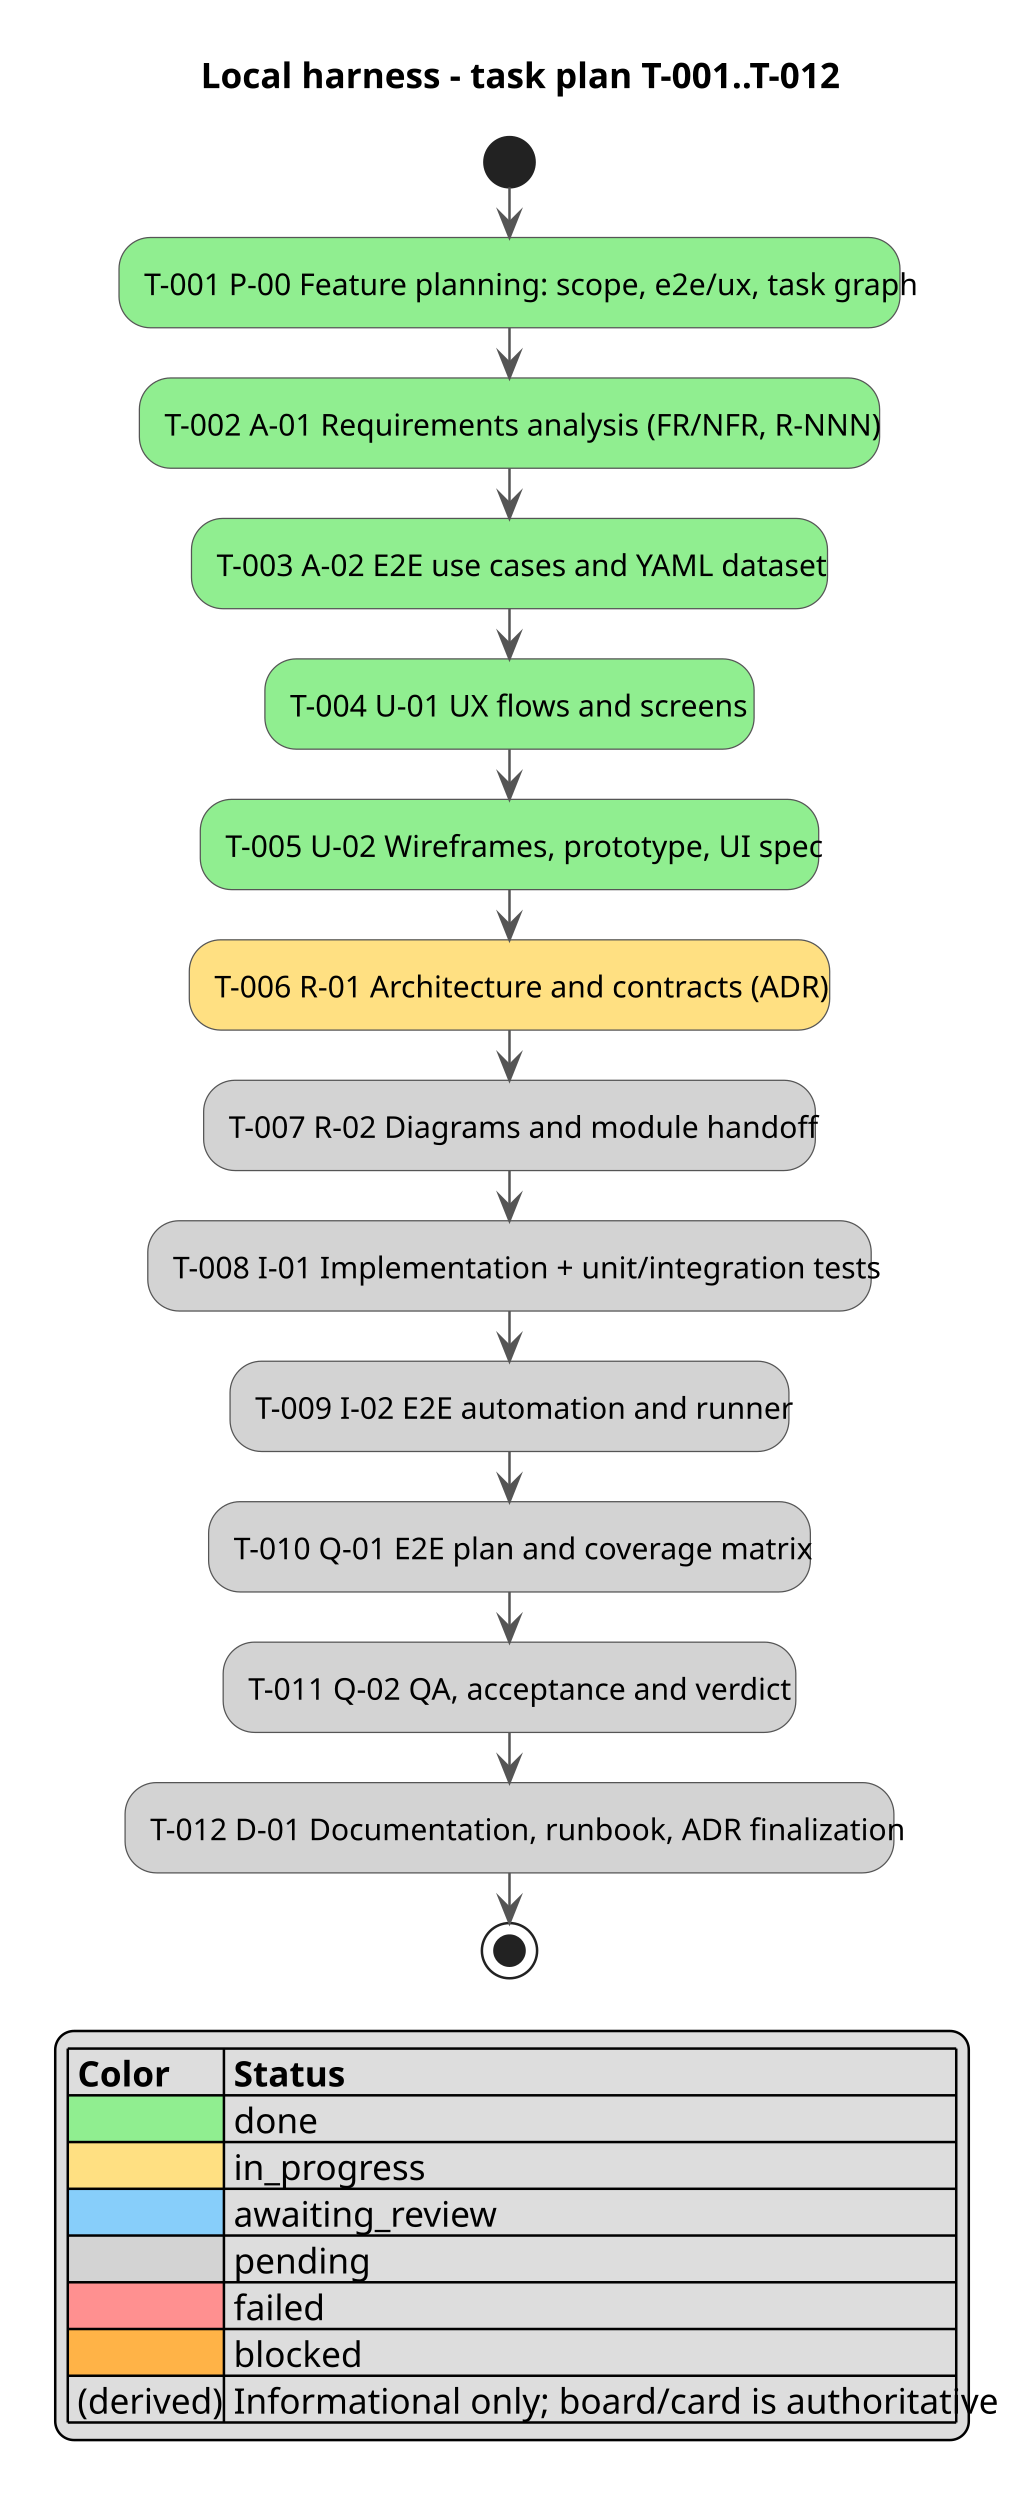
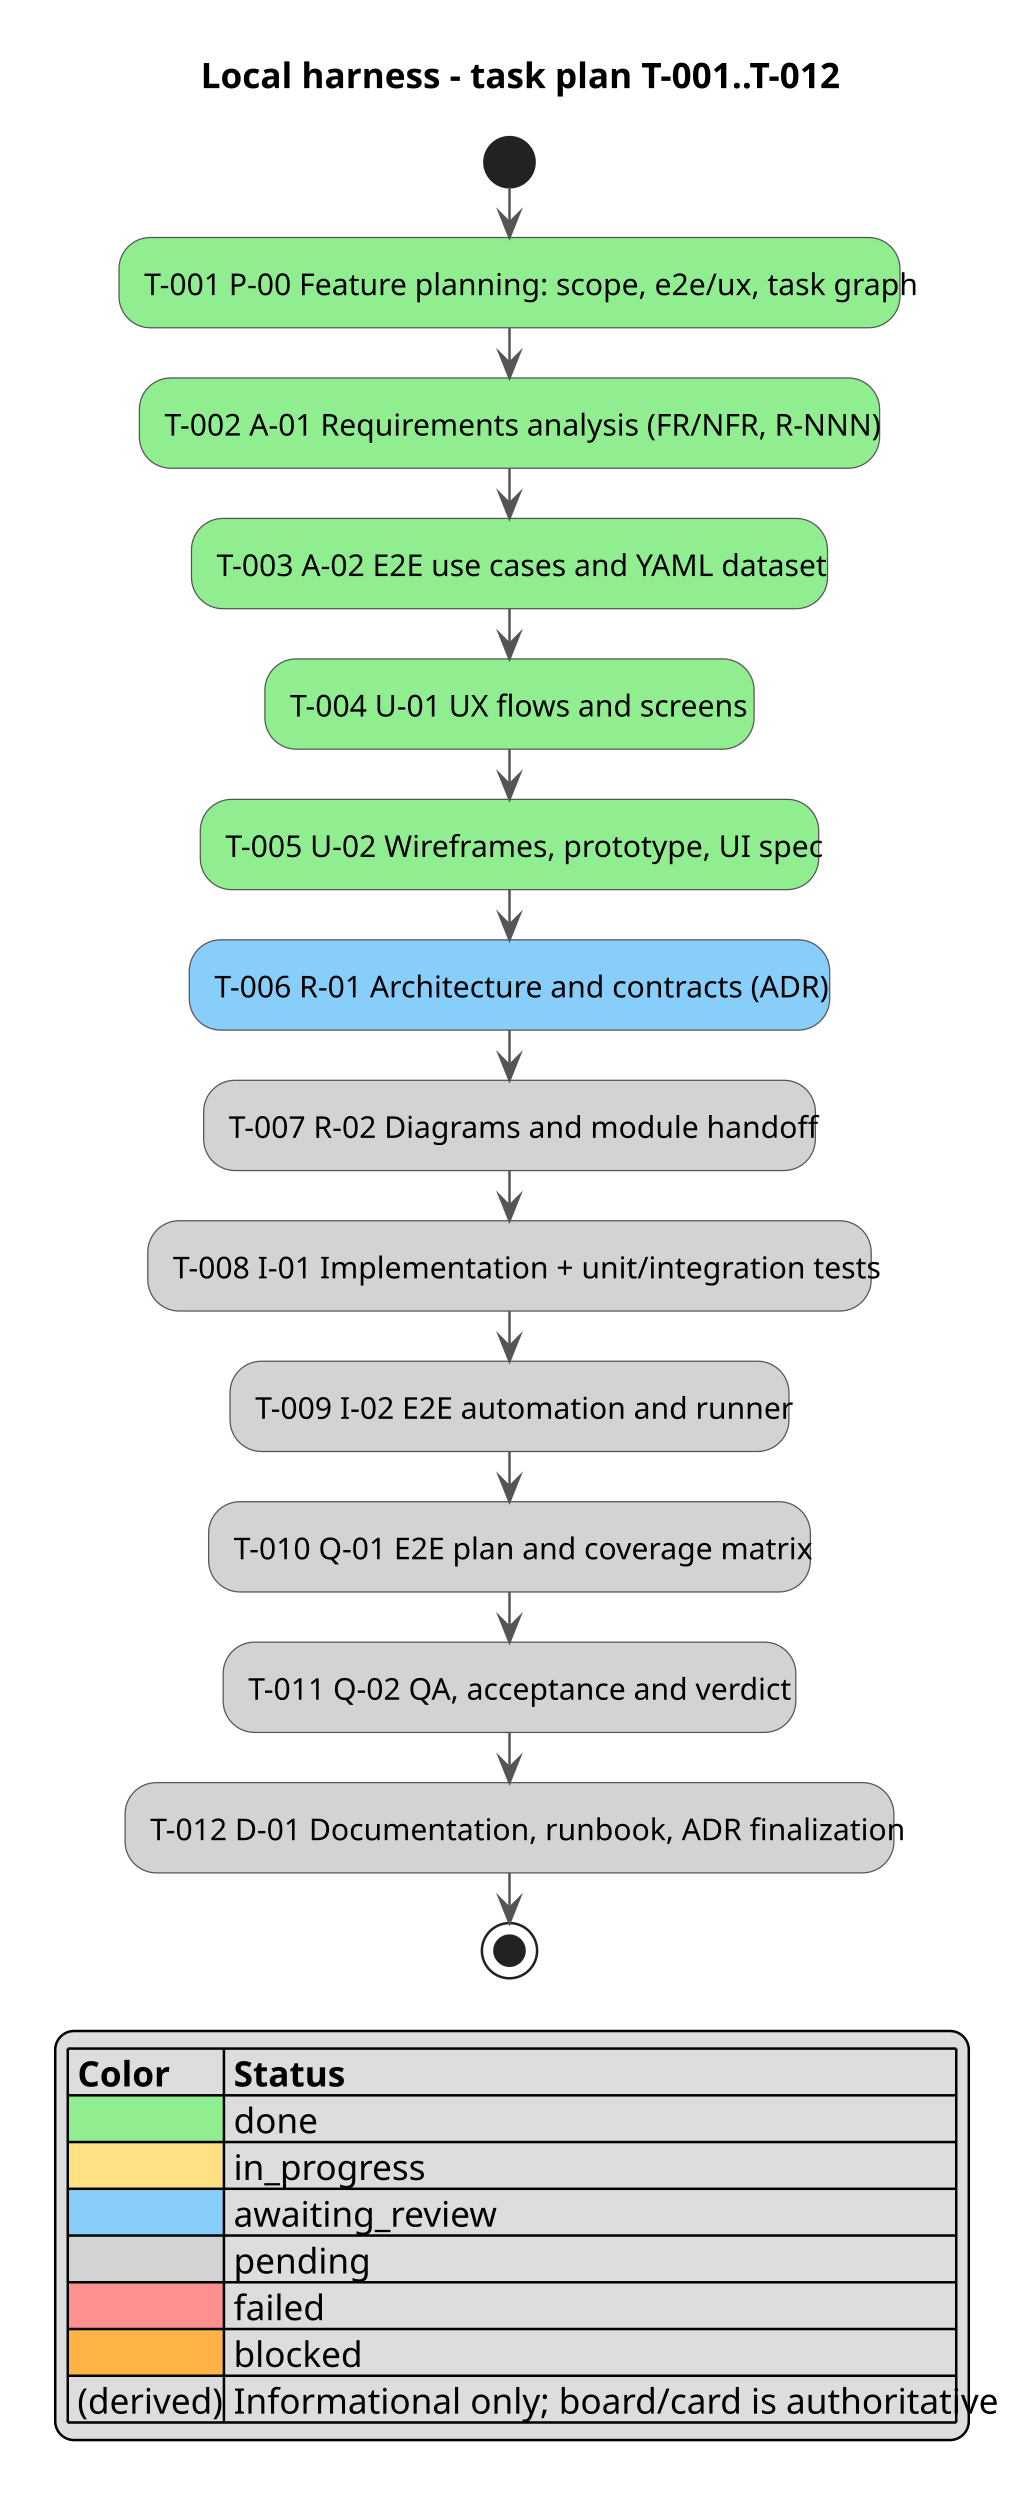
<svg xmlns="http://www.w3.org/2000/svg" version="1.1" data-diagram-type="ACTIVITY" style="width:409px;height:996px;background:#FFFFFF;" width="409px" height="996px" viewBox="0 0 409 996" zoomAndPan="magnify" preserveAspectRatio="none" contentStyleType="text/css">
  <defs />
  <g font-family="sans-serif" lengthAdjust="spacing">
    <g class="title" data-source-line="5">
      <text x="79.944" y="35.107" fill="#000" font-size="14" textLength="248.076" font-weight="700" font-family="Segoe UI">Local harness - task plan T-001..T-012</text>
    </g>
    <ellipse cx="202.982" cy="64.621" rx="10" ry="10" fill="#222" style="stroke:#222;stroke-width:1;" />
    <rect x="47.418" y="94.621" width="311.129" height="35.961" fill="#90EE90" style="stroke:#555;stroke-width:0.5;" rx="12.5" ry="12.5" />
    <text x="57.418" y="117.57" fill="#000" font-size="12" textLength="291.129" font-family="Segoe UI">T-001 P-00 Feature planning: scope, e2e/ux, task graph</text>
    <rect x="55.527" y="150.582" width="294.91" height="35.961" fill="#90EE90" style="stroke:#555;stroke-width:0.5;" rx="12.5" ry="12.5" />
    <text x="65.527" y="173.531" fill="#000" font-size="12" textLength="274.91" font-family="Segoe UI">T-002 A-01 Requirements analysis (FR/NFR, R-NNN)</text>
    <rect x="76.287" y="206.543" width="253.391" height="35.961" fill="#90EE90" style="stroke:#555;stroke-width:0.5;" rx="12.5" ry="12.5" />
    <text x="86.287" y="229.492" fill="#000" font-size="12" textLength="233.391" font-family="Segoe UI">T-003 A-02 E2E use cases and YAML dataset</text>
    <rect x="105.537" y="262.504" width="194.891" height="35.961" fill="#90EE90" style="stroke:#555;stroke-width:0.5;" rx="12.5" ry="12.5" />
    <text x="115.537" y="285.453" fill="#000" font-size="12" textLength="174.891" font-family="Segoe UI">T-004 U-01 UX flows and screens</text>
    <rect x="79.797" y="318.465" width="246.371" height="35.961" fill="#90EE90" style="stroke:#555;stroke-width:0.5;" rx="12.5" ry="12.5" />
    <text x="89.797" y="341.414" fill="#000" font-size="12" textLength="226.371" font-family="Segoe UI">T-005 U-02 Wireframes, prototype, UI spec</text>
-     <rect x="75.417" y="374.426" width="255.131" height="35.961" fill="#FFE082" style="stroke:#555;stroke-width:0.5;" rx="12.5" ry="12.5" />
+     <rect x="75.417" y="374.426" width="255.131" height="35.961" fill="#87CEFA" style="stroke:#555;stroke-width:0.5;" rx="12.5" ry="12.5" />
    <text x="85.417" y="397.375" fill="#000" font-size="12" textLength="235.131" font-family="Segoe UI">T-006 R-01 Architecture and contracts (ADR)</text>
    <rect x="81.13" y="430.387" width="243.705" height="35.961" fill="#D3D3D3" style="stroke:#555;stroke-width:0.5;" rx="12.5" ry="12.5" />
    <text x="91.13" y="453.336" fill="#000" font-size="12" textLength="223.705" font-family="Segoe UI">T-007 R-02 Diagrams and module handoff</text>
    <rect x="58.882" y="486.348" width="288.201" height="35.961" fill="#D3D3D3" style="stroke:#555;stroke-width:0.5;" rx="12.5" ry="12.5" />
    <text x="68.882" y="509.297" fill="#000" font-size="12" textLength="268.201" font-family="Segoe UI">T-008 I-01 Implementation + unit/integration tests</text>
    <rect x="91.656" y="542.309" width="222.652" height="35.961" fill="#D3D3D3" style="stroke:#555;stroke-width:0.5;" rx="12.5" ry="12.5" />
    <text x="101.656" y="565.258" fill="#000" font-size="12" textLength="202.652" font-family="Segoe UI">T-009 I-02 E2E automation and runner</text>
    <rect x="83.113" y="598.27" width="239.738" height="35.961" fill="#D3D3D3" style="stroke:#555;stroke-width:0.5;" rx="12.5" ry="12.5" />
    <text x="93.113" y="621.219" fill="#000" font-size="12" textLength="219.738" font-family="Segoe UI">T-010 Q-01 E2E plan and coverage matrix</text>
    <rect x="88.911" y="654.23" width="228.143" height="35.961" fill="#D3D3D3" style="stroke:#555;stroke-width:0.5;" rx="12.5" ry="12.5" />
    <text x="98.911" y="677.18" fill="#000" font-size="12" textLength="208.143" font-family="Segoe UI">T-011 Q-02 QA, acceptance and verdict</text>
    <rect x="49.835" y="710.191" width="306.295" height="35.961" fill="#D3D3D3" style="stroke:#555;stroke-width:0.5;" rx="12.5" ry="12.5" />
    <text x="59.835" y="733.141" fill="#000" font-size="12" textLength="286.295" font-family="Segoe UI">T-012 D-01 Documentation, runbook, ADR finalization</text>
    <ellipse cx="202.982" cy="777.152" rx="11" ry="11" fill="none" style="stroke:#222;stroke-width:1;" />
    <ellipse cx="202.982" cy="777.152" rx="6" ry="6" fill="#222" style="stroke:#222;stroke-width:1;" />
    <line x1="202.982" y1="74.621" x2="202.982" y2="94.621" style="stroke:#555;stroke-width:1;" />
    <polygon points="198.982,84.621,202.982,94.621,206.982,84.621,202.982,88.621" fill="#555" style="stroke:#555;stroke-width:1;stroke-linejoin:miter;stroke-miterlimit:10;" />
    <line x1="202.982" y1="130.582" x2="202.982" y2="150.582" style="stroke:#555;stroke-width:1;" />
    <polygon points="198.982,140.582,202.982,150.582,206.982,140.582,202.982,144.582" fill="#555" style="stroke:#555;stroke-width:1;stroke-linejoin:miter;stroke-miterlimit:10;" />
    <line x1="202.982" y1="186.543" x2="202.982" y2="206.543" style="stroke:#555;stroke-width:1;" />
    <polygon points="198.982,196.543,202.982,206.543,206.982,196.543,202.982,200.543" fill="#555" style="stroke:#555;stroke-width:1;stroke-linejoin:miter;stroke-miterlimit:10;" />
    <line x1="202.982" y1="242.504" x2="202.982" y2="262.504" style="stroke:#555;stroke-width:1;" />
    <polygon points="198.982,252.504,202.982,262.504,206.982,252.504,202.982,256.504" fill="#555" style="stroke:#555;stroke-width:1;stroke-linejoin:miter;stroke-miterlimit:10;" />
    <line x1="202.982" y1="298.465" x2="202.982" y2="318.465" style="stroke:#555;stroke-width:1;" />
    <polygon points="198.982,308.465,202.982,318.465,206.982,308.465,202.982,312.465" fill="#555" style="stroke:#555;stroke-width:1;stroke-linejoin:miter;stroke-miterlimit:10;" />
    <line x1="202.982" y1="354.426" x2="202.982" y2="374.426" style="stroke:#555;stroke-width:1;" />
    <polygon points="198.982,364.426,202.982,374.426,206.982,364.426,202.982,368.426" fill="#555" style="stroke:#555;stroke-width:1;stroke-linejoin:miter;stroke-miterlimit:10;" />
    <line x1="202.982" y1="410.387" x2="202.982" y2="430.387" style="stroke:#555;stroke-width:1;" />
    <polygon points="198.982,420.387,202.982,430.387,206.982,420.387,202.982,424.387" fill="#555" style="stroke:#555;stroke-width:1;stroke-linejoin:miter;stroke-miterlimit:10;" />
    <line x1="202.982" y1="466.348" x2="202.982" y2="486.348" style="stroke:#555;stroke-width:1;" />
    <polygon points="198.982,476.348,202.982,486.348,206.982,476.348,202.982,480.348" fill="#555" style="stroke:#555;stroke-width:1;stroke-linejoin:miter;stroke-miterlimit:10;" />
    <line x1="202.982" y1="522.309" x2="202.982" y2="542.309" style="stroke:#555;stroke-width:1;" />
    <polygon points="198.982,532.309,202.982,542.309,206.982,532.309,202.982,536.309" fill="#555" style="stroke:#555;stroke-width:1;stroke-linejoin:miter;stroke-miterlimit:10;" />
    <line x1="202.982" y1="578.27" x2="202.982" y2="598.27" style="stroke:#555;stroke-width:1;" />
    <polygon points="198.982,588.27,202.982,598.27,206.982,588.27,202.982,592.27" fill="#555" style="stroke:#555;stroke-width:1;stroke-linejoin:miter;stroke-miterlimit:10;" />
    <line x1="202.982" y1="634.23" x2="202.982" y2="654.23" style="stroke:#555;stroke-width:1;" />
    <polygon points="198.982,644.23,202.982,654.23,206.982,644.23,202.982,648.23" fill="#555" style="stroke:#555;stroke-width:1;stroke-linejoin:miter;stroke-miterlimit:10;" />
    <line x1="202.982" y1="690.191" x2="202.982" y2="710.191" style="stroke:#555;stroke-width:1;" />
    <polygon points="198.982,700.191,202.982,710.191,206.982,700.191,202.982,704.191" fill="#555" style="stroke:#555;stroke-width:1;stroke-linejoin:miter;stroke-miterlimit:10;" />
    <line x1="202.982" y1="746.152" x2="202.982" y2="766.152" style="stroke:#555;stroke-width:1;" />
    <polygon points="198.982,756.152,202.982,766.152,206.982,756.152,202.982,760.152" fill="#555" style="stroke:#555;stroke-width:1;stroke-linejoin:miter;stroke-miterlimit:10;" />
    <g class="legend" data-source-line="22">
      <rect x="22" y="809.152" width="363.965" height="162.969" fill="#DDD" style="stroke:#000;stroke-width:1;" rx="7.5" ry="7.5" />
      <text x="30.862" y="831.26" fill="#000" font-size="14" textLength="35.403" font-weight="700" font-family="Segoe UI">Color</text>
      <text x="93.076" y="831.26" fill="#000" font-size="14" textLength="40.906" font-weight="700" font-family="Segoe UI">Status</text>
      <rect x="27" y="834.773" width="62.214" height="18.621" fill="#90EE90" style="stroke:none;" />
      <text x="27" y="849.881" fill="#000" font-size="14" font-family="Segoe UI"> </text>
      <text x="93.049" y="849.881" fill="#000" font-size="14" textLength="31.691" font-family="Segoe UI">done</text>
      <rect x="27" y="853.395" width="62.214" height="18.621" fill="#FFE082" style="stroke:none;" />
      <text x="27" y="868.502" fill="#000" font-size="14" font-family="Segoe UI"> </text>
      <text x="93.049" y="868.502" fill="#000" font-size="14" textLength="70.738" font-family="Segoe UI">in_progress</text>
      <rect x="27" y="872.016" width="62.214" height="18.621" fill="#87CEFA" style="stroke:none;" />
      <text x="27" y="887.123" fill="#000" font-size="14" font-family="Segoe UI"> </text>
      <text x="93.049" y="887.123" fill="#000" font-size="14" textLength="97.59" font-family="Segoe UI">awaiting_review</text>
      <rect x="27" y="890.637" width="62.214" height="18.621" fill="#D3D3D3" style="stroke:none;" />
      <text x="27" y="905.744" fill="#000" font-size="14" font-family="Segoe UI"> </text>
      <text x="93.049" y="905.744" fill="#000" font-size="14" textLength="51.276" font-family="Segoe UI">pending</text>
      <rect x="27" y="909.258" width="62.214" height="18.621" fill="#FF9090" style="stroke:none;" />
      <text x="27" y="924.365" fill="#000" font-size="14" font-family="Segoe UI"> </text>
      <text x="93.049" y="924.365" fill="#000" font-size="14" textLength="33.852" font-family="Segoe UI">failed</text>
      <rect x="27" y="927.879" width="62.214" height="18.621" fill="#FFB347" style="stroke:none;" />
      <text x="27" y="942.986" fill="#000" font-size="14" font-family="Segoe UI"> </text>
      <text x="93.049" y="942.986" fill="#000" font-size="14" textLength="48.815" font-family="Segoe UI">blocked</text>
      <text x="30.835" y="961.607" fill="#000" font-size="14" textLength="54.544" font-family="Segoe UI">(derived)</text>
      <text x="93.049" y="961.607" fill="#000" font-size="14" textLength="284.081" font-family="Segoe UI">Informational only; board/card is authoritative</text>
      <line x1="27" y1="816.152" x2="380.965" y2="816.152" style="stroke:#000;stroke-width:1;" />
      <line x1="27" y1="834.773" x2="380.965" y2="834.773" style="stroke:#000;stroke-width:1;" />
      <line x1="27" y1="853.395" x2="380.965" y2="853.395" style="stroke:#000;stroke-width:1;" />
      <line x1="27" y1="872.016" x2="380.965" y2="872.016" style="stroke:#000;stroke-width:1;" />
      <line x1="27" y1="890.637" x2="380.965" y2="890.637" style="stroke:#000;stroke-width:1;" />
      <line x1="27" y1="909.258" x2="380.965" y2="909.258" style="stroke:#000;stroke-width:1;" />
      <line x1="27" y1="927.879" x2="380.965" y2="927.879" style="stroke:#000;stroke-width:1;" />
      <line x1="27" y1="946.5" x2="380.965" y2="946.5" style="stroke:#000;stroke-width:1;" />
      <line x1="27" y1="965.121" x2="380.965" y2="965.121" style="stroke:#000;stroke-width:1;" />
      <line x1="27" y1="816.152" x2="27" y2="965.121" style="stroke:#000;stroke-width:1;" />
      <line x1="89.214" y1="816.152" x2="89.214" y2="965.121" style="stroke:#000;stroke-width:1;" />
      <line x1="380.965" y1="816.152" x2="380.965" y2="965.121" style="stroke:#000;stroke-width:1;" />
    </g>
  </g>
</svg>
